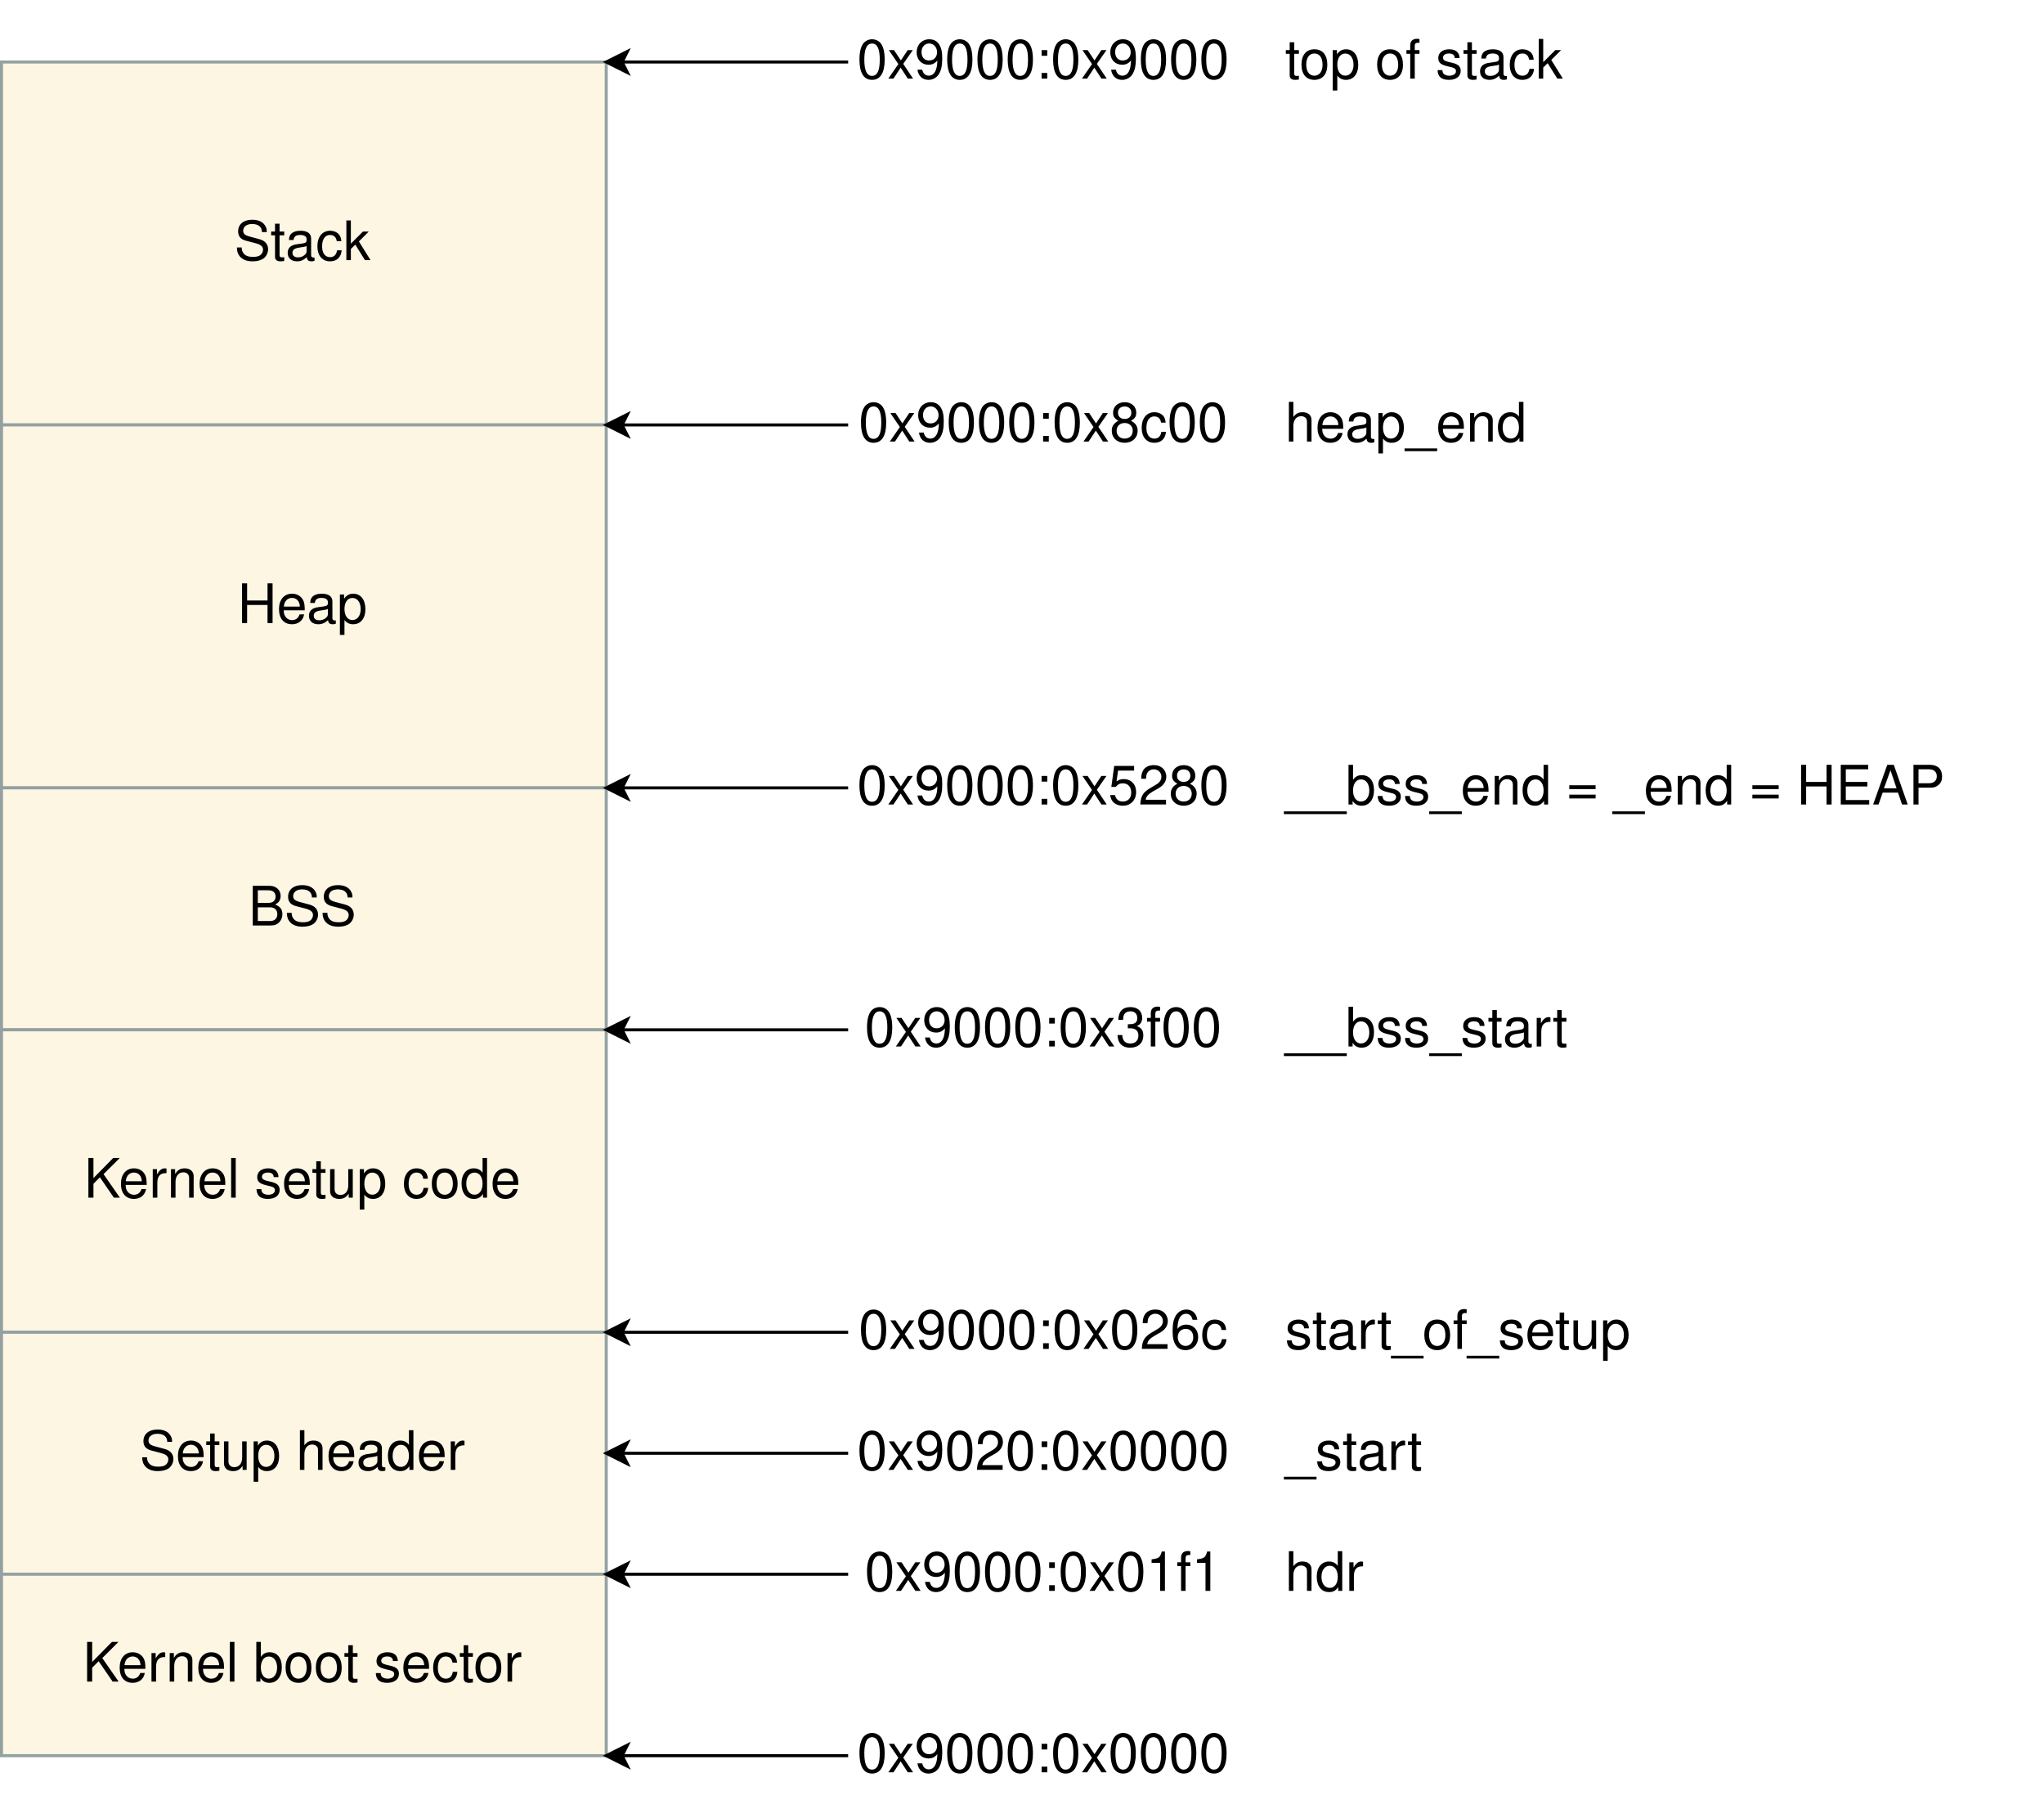
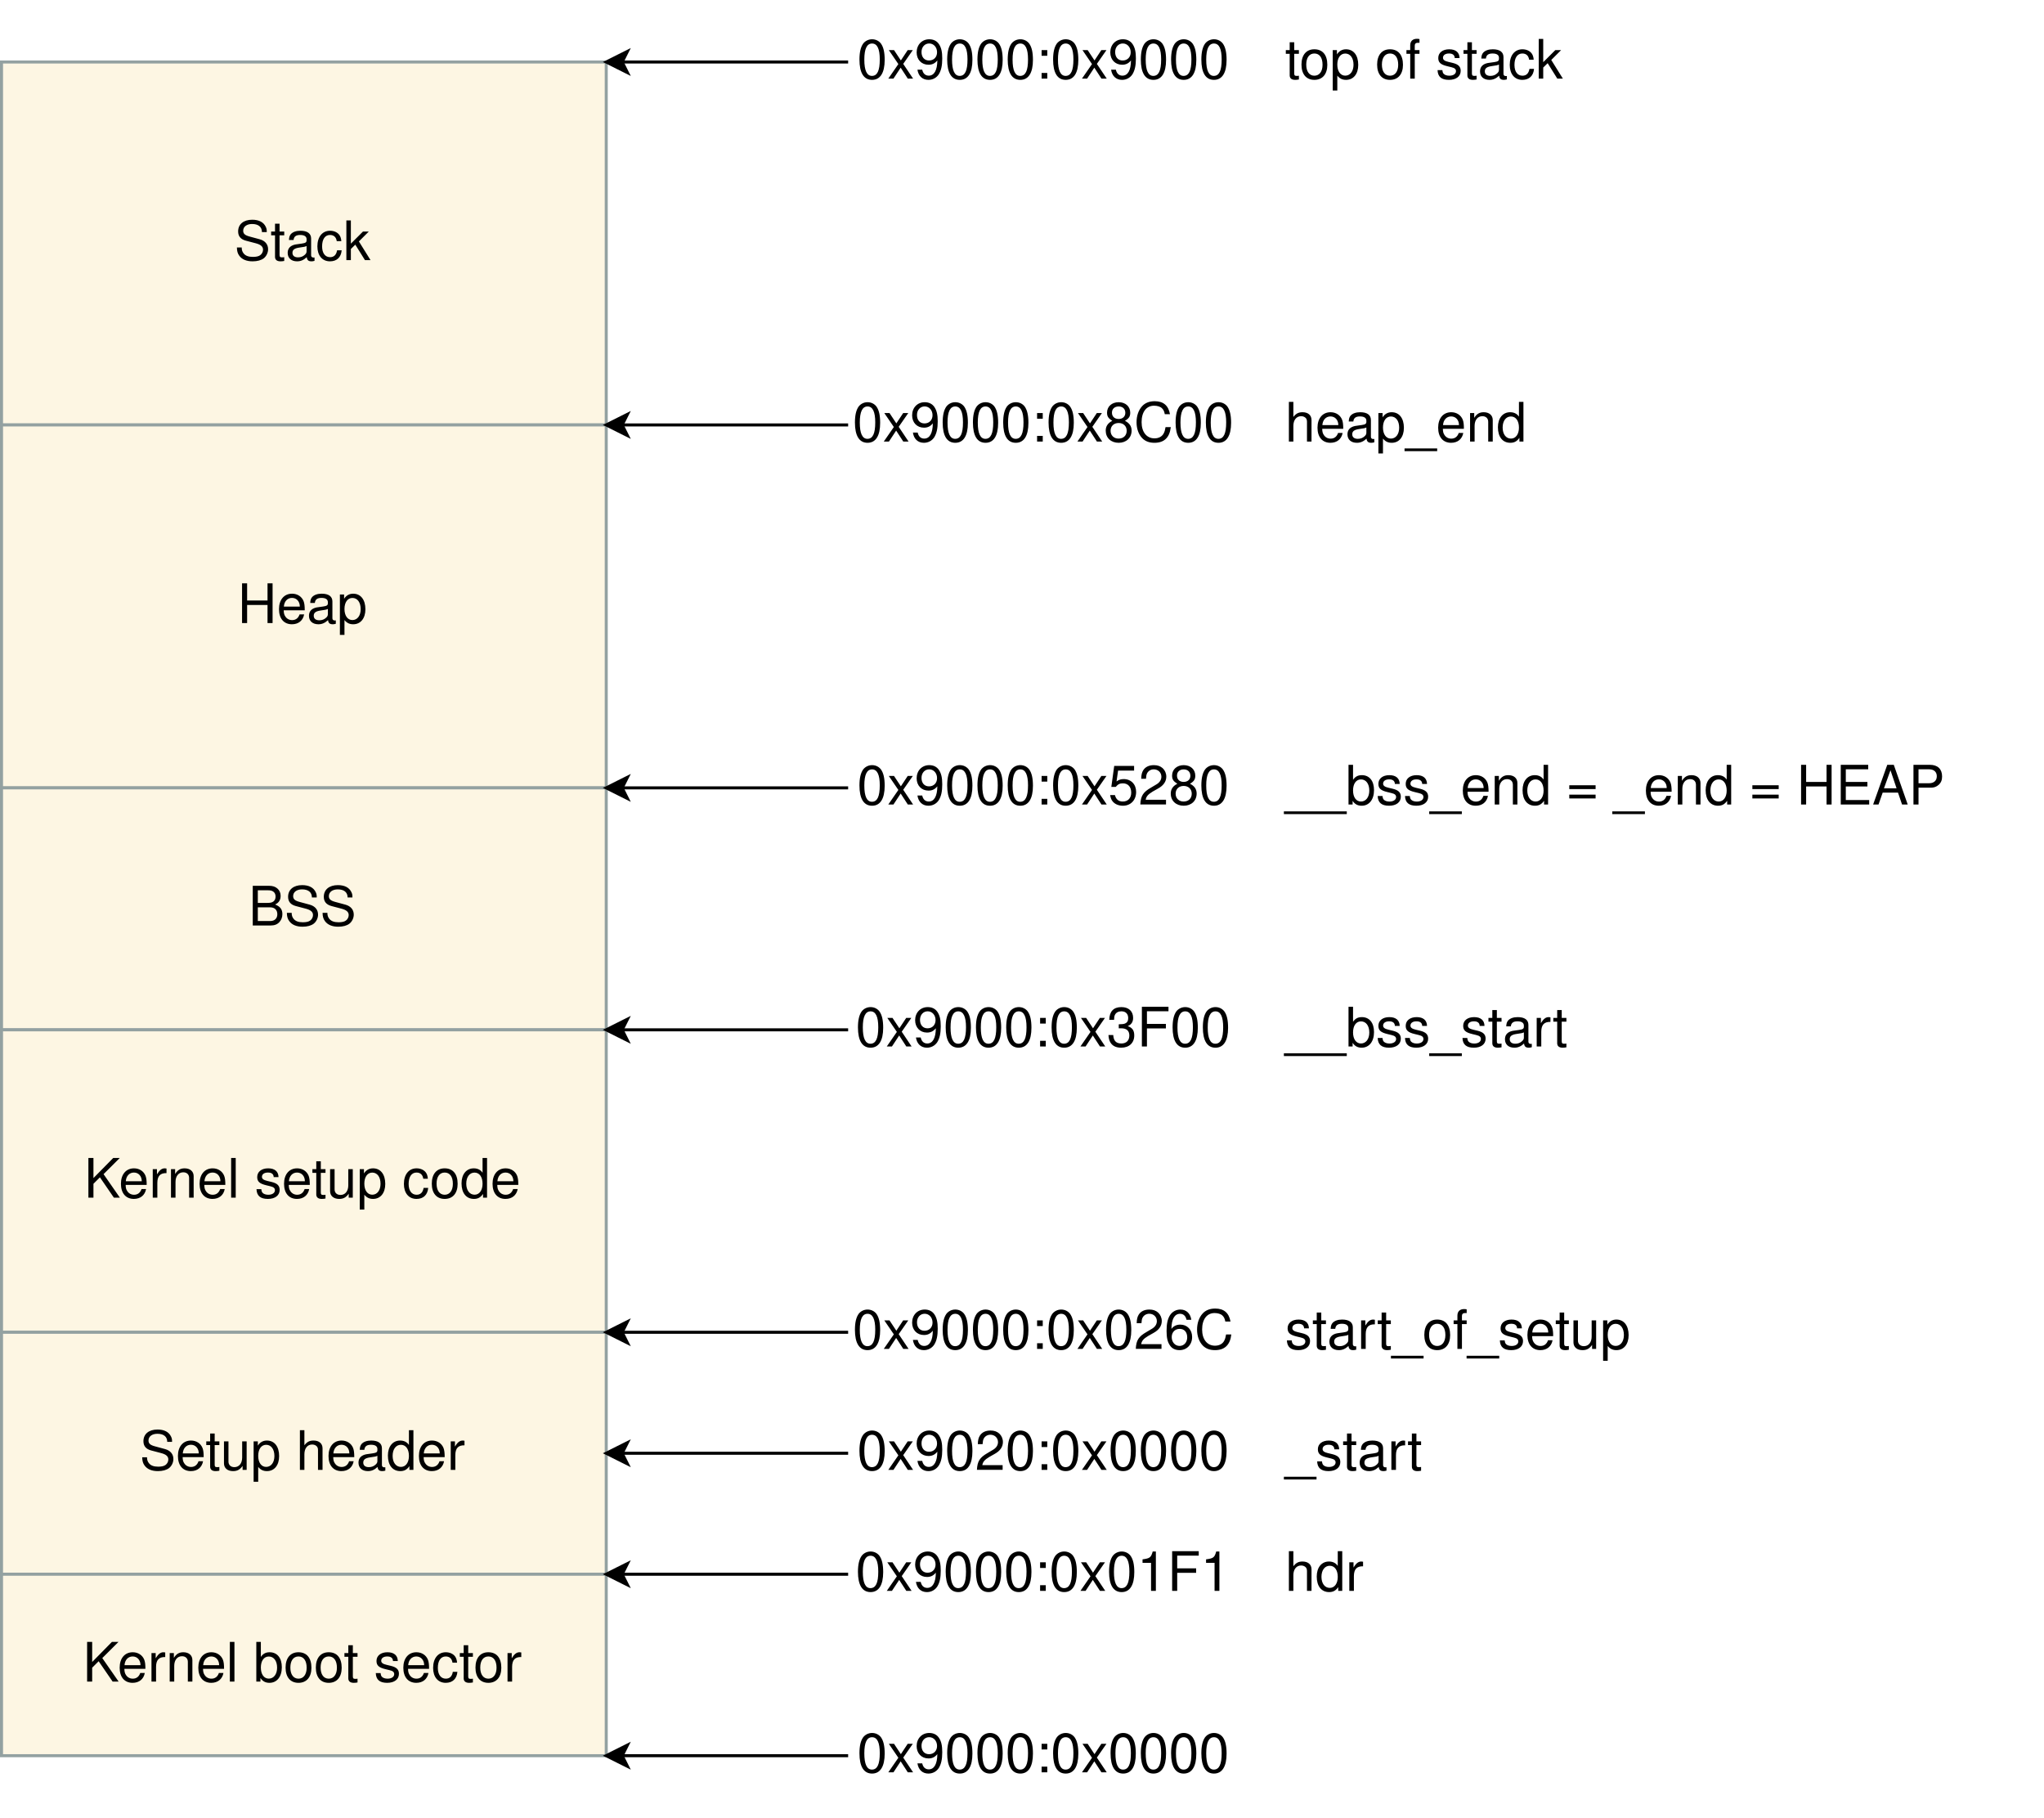
- <svg xmlns="http://www.w3.org/2000/svg" style="background: transparent; background-color: transparent; color-scheme: light dark;" version="1.1" width="676px" height="601px" viewBox="0 0 676 601" content="&lt;mxfile host=&quot;app.diagrams.net&quot;&gt;&lt;diagram name=&quot;Page-1&quot; id=&quot;early-heap&quot;&gt;&lt;mxGraphModel grid=&quot;1&quot; gridSize=&quot;10&quot; guides=&quot;1&quot; tooltips=&quot;1&quot; connect=&quot;1&quot; arrows=&quot;1&quot; fold=&quot;1&quot; page=&quot;1&quot; pageScale=&quot;1&quot; pageWidth=&quot;850&quot; pageHeight=&quot;1100&quot; math=&quot;0&quot; shadow=&quot;0&quot;&gt;&lt;root&gt;&lt;mxCell id=&quot;0&quot; /&gt;&lt;mxCell id=&quot;1&quot; parent=&quot;0&quot; /&gt;&lt;mxCell id=&quot;early-heap-1&quot; parent=&quot;1&quot; style=&quot;rounded=0;whiteSpace=wrap;html=1;fillColor=#FDF6E3;strokeColor=#93A1A1;strokeWidth=1;fontColor=#000000;fontSize=18;fontFamily=Helvetica;&quot; value=&quot;Stack&quot; vertex=&quot;1&quot;&gt;&lt;mxGeometry x=&quot;200&quot; y=&quot;80&quot; width=&quot;200&quot; height=&quot;120&quot; as=&quot;geometry&quot; /&gt;&lt;/mxCell&gt;&lt;mxCell id=&quot;early-heap-2&quot; parent=&quot;1&quot; style=&quot;rounded=0;whiteSpace=wrap;html=1;fillColor=#FDF6E3;strokeColor=#93A1A1;strokeWidth=1;fontColor=#000000;fontSize=18;fontFamily=Helvetica;&quot; value=&quot;Heap&quot; vertex=&quot;1&quot;&gt;&lt;mxGeometry x=&quot;200&quot; y=&quot;200&quot; width=&quot;200&quot; height=&quot;120&quot; as=&quot;geometry&quot; /&gt;&lt;/mxCell&gt;&lt;mxCell id=&quot;early-heap-3&quot; parent=&quot;1&quot; style=&quot;rounded=0;whiteSpace=wrap;html=1;fillColor=#FDF6E3;strokeColor=#93A1A1;strokeWidth=1;fontColor=#000000;fontSize=18;fontFamily=Helvetica;&quot; value=&quot;BSS&quot; vertex=&quot;1&quot;&gt;&lt;mxGeometry x=&quot;200&quot; y=&quot;320&quot; width=&quot;200&quot; height=&quot;80&quot; as=&quot;geometry&quot; /&gt;&lt;/mxCell&gt;&lt;mxCell id=&quot;early-heap-4&quot; parent=&quot;1&quot; style=&quot;rounded=0;whiteSpace=wrap;html=1;fillColor=#FDF6E3;strokeColor=#93A1A1;strokeWidth=1;fontColor=#000000;fontSize=18;fontFamily=Helvetica;&quot; value=&quot;Kernel setup code&quot; vertex=&quot;1&quot;&gt;&lt;mxGeometry x=&quot;200&quot; y=&quot;400&quot; width=&quot;200&quot; height=&quot;100&quot; as=&quot;geometry&quot; /&gt;&lt;/mxCell&gt;&lt;mxCell id=&quot;early-heap-5&quot; parent=&quot;1&quot; style=&quot;rounded=0;whiteSpace=wrap;html=1;fillColor=#FDF6E3;strokeColor=#93A1A1;strokeWidth=1;fontColor=#000000;fontSize=18;fontFamily=Helvetica;&quot; value=&quot;Setup header&quot; vertex=&quot;1&quot;&gt;&lt;mxGeometry x=&quot;200&quot; y=&quot;500&quot; width=&quot;200&quot; height=&quot;80&quot; as=&quot;geometry&quot; /&gt;&lt;/mxCell&gt;&lt;mxCell id=&quot;early-heap-6&quot; parent=&quot;1&quot; style=&quot;rounded=0;whiteSpace=wrap;html=1;fillColor=#FDF6E3;strokeColor=#93A1A1;strokeWidth=1;fontColor=#000000;fontSize=18;fontFamily=Helvetica;&quot; value=&quot;Kernel boot sector&quot; vertex=&quot;1&quot;&gt;&lt;mxGeometry x=&quot;200&quot; y=&quot;580&quot; width=&quot;200&quot; height=&quot;60&quot; as=&quot;geometry&quot; /&gt;&lt;/mxCell&gt;&lt;mxCell id=&quot;early-heap-7&quot; edge=&quot;1&quot; parent=&quot;1&quot; style=&quot;edgeStyle=orthogonalEdgeStyle;rounded=0;orthogonalLoop=1;html=1;&quot;&gt;&lt;mxGeometry relative=&quot;1&quot; as=&quot;geometry&quot;&gt;&lt;mxPoint x=&quot;480&quot; y=&quot;80&quot; as=&quot;sourcePoint&quot; /&gt;&lt;mxPoint x=&quot;400&quot; y=&quot;80&quot; as=&quot;targetPoint&quot; /&gt;&lt;/mxGeometry&gt;&lt;/mxCell&gt;&lt;mxCell id=&quot;early-heap-8&quot; parent=&quot;1&quot; style=&quot;text;html=1;align=center;verticalAlign=middle;whiteSpace=wrap;rounded=0;fontSize=18;fontFamily=Helvetica;fontColor=#000000;&quot; value=&quot;0x9000:0x9000&quot; vertex=&quot;1&quot;&gt;&lt;mxGeometry x=&quot;480&quot; y=&quot;65&quot; width=&quot;130&quot; height=&quot;30&quot; as=&quot;geometry&quot; /&gt;&lt;/mxCell&gt;&lt;mxCell id=&quot;early-heap-9&quot; parent=&quot;1&quot; style=&quot;text;html=1;align=left;verticalAlign=middle;whiteSpace=nowrap;rounded=0;fontSize=18;fontFamily=Helvetica;fontColor=#000000;&quot; value=&quot;top of stack&quot; vertex=&quot;1&quot;&gt;&lt;mxGeometry x=&quot;625&quot; y=&quot;65&quot; width=&quot;251&quot; height=&quot;30&quot; as=&quot;geometry&quot; /&gt;&lt;/mxCell&gt;&lt;mxCell id=&quot;early-heap-10&quot; edge=&quot;1&quot; parent=&quot;1&quot; style=&quot;edgeStyle=orthogonalEdgeStyle;rounded=0;orthogonalLoop=1;html=1;&quot;&gt;&lt;mxGeometry relative=&quot;1&quot; as=&quot;geometry&quot;&gt;&lt;mxPoint x=&quot;480&quot; y=&quot;200&quot; as=&quot;sourcePoint&quot; /&gt;&lt;mxPoint x=&quot;400&quot; y=&quot;200&quot; as=&quot;targetPoint&quot; /&gt;&lt;/mxGeometry&gt;&lt;/mxCell&gt;&lt;mxCell id=&quot;early-heap-11&quot; parent=&quot;1&quot; style=&quot;text;html=1;align=center;verticalAlign=middle;whiteSpace=wrap;rounded=0;fontSize=18;fontFamily=Helvetica;fontColor=#000000;&quot; value=&quot;0x9000:0x8c00&quot; vertex=&quot;1&quot;&gt;&lt;mxGeometry x=&quot;480&quot; y=&quot;185&quot; width=&quot;130&quot; height=&quot;30&quot; as=&quot;geometry&quot; /&gt;&lt;/mxCell&gt;&lt;mxCell id=&quot;early-heap-12&quot; parent=&quot;1&quot; style=&quot;text;html=1;align=left;verticalAlign=middle;whiteSpace=nowrap;rounded=0;fontSize=18;fontFamily=Helvetica;fontColor=#000000;&quot; value=&quot;heap_end&quot; vertex=&quot;1&quot;&gt;&lt;mxGeometry x=&quot;625&quot; y=&quot;185&quot; width=&quot;251&quot; height=&quot;30&quot; as=&quot;geometry&quot; /&gt;&lt;/mxCell&gt;&lt;mxCell id=&quot;early-heap-13&quot; edge=&quot;1&quot; parent=&quot;1&quot; style=&quot;edgeStyle=orthogonalEdgeStyle;rounded=0;orthogonalLoop=1;html=1;&quot;&gt;&lt;mxGeometry relative=&quot;1&quot; as=&quot;geometry&quot;&gt;&lt;mxPoint x=&quot;480&quot; y=&quot;320&quot; as=&quot;sourcePoint&quot; /&gt;&lt;mxPoint x=&quot;400&quot; y=&quot;320&quot; as=&quot;targetPoint&quot; /&gt;&lt;/mxGeometry&gt;&lt;/mxCell&gt;&lt;mxCell id=&quot;early-heap-14&quot; parent=&quot;1&quot; style=&quot;text;html=1;align=center;verticalAlign=middle;whiteSpace=wrap;rounded=0;fontSize=18;fontFamily=Helvetica;fontColor=#000000;&quot; value=&quot;0x9000:0x5280&quot; vertex=&quot;1&quot;&gt;&lt;mxGeometry x=&quot;480&quot; y=&quot;305&quot; width=&quot;130&quot; height=&quot;30&quot; as=&quot;geometry&quot; /&gt;&lt;/mxCell&gt;&lt;mxCell id=&quot;early-heap-15&quot; parent=&quot;1&quot; style=&quot;text;html=1;align=left;verticalAlign=middle;whiteSpace=nowrap;rounded=0;fontSize=18;fontFamily=Helvetica;fontColor=#000000;&quot; value=&quot;__bss_end = _end = HEAP&quot; vertex=&quot;1&quot;&gt;&lt;mxGeometry x=&quot;625&quot; y=&quot;305&quot; width=&quot;251&quot; height=&quot;30&quot; as=&quot;geometry&quot; /&gt;&lt;/mxCell&gt;&lt;mxCell id=&quot;early-heap-16&quot; edge=&quot;1&quot; parent=&quot;1&quot; style=&quot;edgeStyle=orthogonalEdgeStyle;rounded=0;orthogonalLoop=1;html=1;&quot;&gt;&lt;mxGeometry relative=&quot;1&quot; as=&quot;geometry&quot;&gt;&lt;mxPoint x=&quot;480&quot; y=&quot;400&quot; as=&quot;sourcePoint&quot; /&gt;&lt;mxPoint x=&quot;400&quot; y=&quot;400&quot; as=&quot;targetPoint&quot; /&gt;&lt;/mxGeometry&gt;&lt;/mxCell&gt;&lt;mxCell id=&quot;early-heap-17&quot; parent=&quot;1&quot; style=&quot;text;html=1;align=center;verticalAlign=middle;whiteSpace=wrap;rounded=0;fontSize=18;fontFamily=Helvetica;fontColor=#000000;&quot; value=&quot;0x9000:0x3f00&quot; vertex=&quot;1&quot;&gt;&lt;mxGeometry x=&quot;480&quot; y=&quot;385&quot; width=&quot;130&quot; height=&quot;30&quot; as=&quot;geometry&quot; /&gt;&lt;/mxCell&gt;&lt;mxCell id=&quot;early-heap-18&quot; parent=&quot;1&quot; style=&quot;text;html=1;align=left;verticalAlign=middle;whiteSpace=nowrap;rounded=0;fontSize=18;fontFamily=Helvetica;fontColor=#000000;&quot; value=&quot;__bss_start&quot; vertex=&quot;1&quot;&gt;&lt;mxGeometry x=&quot;625&quot; y=&quot;385&quot; width=&quot;251&quot; height=&quot;30&quot; as=&quot;geometry&quot; /&gt;&lt;/mxCell&gt;&lt;mxCell id=&quot;early-heap-19&quot; edge=&quot;1&quot; parent=&quot;1&quot; style=&quot;edgeStyle=orthogonalEdgeStyle;rounded=0;orthogonalLoop=1;html=1;&quot;&gt;&lt;mxGeometry relative=&quot;1&quot; as=&quot;geometry&quot;&gt;&lt;mxPoint x=&quot;480&quot; y=&quot;500&quot; as=&quot;sourcePoint&quot; /&gt;&lt;mxPoint x=&quot;400&quot; y=&quot;500&quot; as=&quot;targetPoint&quot; /&gt;&lt;/mxGeometry&gt;&lt;/mxCell&gt;&lt;mxCell id=&quot;early-heap-20&quot; parent=&quot;1&quot; style=&quot;text;html=1;align=center;verticalAlign=middle;whiteSpace=wrap;rounded=0;fontSize=18;fontFamily=Helvetica;fontColor=#000000;&quot; value=&quot;0x9000:0x026c&quot; vertex=&quot;1&quot;&gt;&lt;mxGeometry x=&quot;480&quot; y=&quot;485&quot; width=&quot;130&quot; height=&quot;30&quot; as=&quot;geometry&quot; /&gt;&lt;/mxCell&gt;&lt;mxCell id=&quot;early-heap-21&quot; parent=&quot;1&quot; style=&quot;text;html=1;align=left;verticalAlign=middle;whiteSpace=nowrap;rounded=0;fontSize=18;fontFamily=Helvetica;fontColor=#000000;&quot; value=&quot;start_of_setup&quot; vertex=&quot;1&quot;&gt;&lt;mxGeometry x=&quot;625&quot; y=&quot;485&quot; width=&quot;251&quot; height=&quot;30&quot; as=&quot;geometry&quot; /&gt;&lt;/mxCell&gt;&lt;mxCell id=&quot;early-heap-22&quot; edge=&quot;1&quot; parent=&quot;1&quot; style=&quot;edgeStyle=orthogonalEdgeStyle;rounded=0;orthogonalLoop=1;html=1;&quot;&gt;&lt;mxGeometry relative=&quot;1&quot; as=&quot;geometry&quot;&gt;&lt;mxPoint x=&quot;480&quot; y=&quot;540&quot; as=&quot;sourcePoint&quot; /&gt;&lt;mxPoint x=&quot;400&quot; y=&quot;540&quot; as=&quot;targetPoint&quot; /&gt;&lt;/mxGeometry&gt;&lt;/mxCell&gt;&lt;mxCell id=&quot;early-heap-23&quot; parent=&quot;1&quot; style=&quot;text;html=1;align=center;verticalAlign=middle;whiteSpace=wrap;rounded=0;fontSize=18;fontFamily=Helvetica;fontColor=#000000;&quot; value=&quot;0x9020:0x0000&quot; vertex=&quot;1&quot;&gt;&lt;mxGeometry x=&quot;480&quot; y=&quot;525&quot; width=&quot;130&quot; height=&quot;30&quot; as=&quot;geometry&quot; /&gt;&lt;/mxCell&gt;&lt;mxCell id=&quot;early-heap-24&quot; parent=&quot;1&quot; style=&quot;text;html=1;align=left;verticalAlign=middle;whiteSpace=nowrap;rounded=0;fontSize=18;fontFamily=Helvetica;fontColor=#000000;&quot; value=&quot;_start&quot; vertex=&quot;1&quot;&gt;&lt;mxGeometry x=&quot;625&quot; y=&quot;525&quot; width=&quot;251&quot; height=&quot;30&quot; as=&quot;geometry&quot; /&gt;&lt;/mxCell&gt;&lt;mxCell id=&quot;early-heap-25&quot; edge=&quot;1&quot; parent=&quot;1&quot; style=&quot;edgeStyle=orthogonalEdgeStyle;rounded=0;orthogonalLoop=1;html=1;&quot;&gt;&lt;mxGeometry relative=&quot;1&quot; as=&quot;geometry&quot;&gt;&lt;mxPoint x=&quot;480&quot; y=&quot;580&quot; as=&quot;sourcePoint&quot; /&gt;&lt;mxPoint x=&quot;400&quot; y=&quot;580&quot; as=&quot;targetPoint&quot; /&gt;&lt;/mxGeometry&gt;&lt;/mxCell&gt;&lt;mxCell id=&quot;early-heap-26&quot; parent=&quot;1&quot; style=&quot;text;html=1;align=center;verticalAlign=middle;whiteSpace=wrap;rounded=0;fontSize=18;fontFamily=Helvetica;fontColor=#000000;&quot; value=&quot;0x9000:0x01f1&quot; vertex=&quot;1&quot;&gt;&lt;mxGeometry x=&quot;480&quot; y=&quot;565&quot; width=&quot;130&quot; height=&quot;30&quot; as=&quot;geometry&quot; /&gt;&lt;/mxCell&gt;&lt;mxCell id=&quot;early-heap-27&quot; parent=&quot;1&quot; style=&quot;text;html=1;align=left;verticalAlign=middle;whiteSpace=nowrap;rounded=0;fontSize=18;fontFamily=Helvetica;fontColor=#000000;&quot; value=&quot;hdr&quot; vertex=&quot;1&quot;&gt;&lt;mxGeometry x=&quot;625&quot; y=&quot;565&quot; width=&quot;251&quot; height=&quot;30&quot; as=&quot;geometry&quot; /&gt;&lt;/mxCell&gt;&lt;mxCell id=&quot;early-heap-28&quot; edge=&quot;1&quot; parent=&quot;1&quot; style=&quot;edgeStyle=orthogonalEdgeStyle;rounded=0;orthogonalLoop=1;html=1;&quot;&gt;&lt;mxGeometry relative=&quot;1&quot; as=&quot;geometry&quot;&gt;&lt;mxPoint x=&quot;480&quot; y=&quot;640&quot; as=&quot;sourcePoint&quot; /&gt;&lt;mxPoint x=&quot;400&quot; y=&quot;640&quot; as=&quot;targetPoint&quot; /&gt;&lt;/mxGeometry&gt;&lt;/mxCell&gt;&lt;mxCell id=&quot;early-heap-29&quot; parent=&quot;1&quot; style=&quot;text;html=1;align=center;verticalAlign=middle;whiteSpace=wrap;rounded=0;fontSize=18;fontFamily=Helvetica;fontColor=#000000;&quot; value=&quot;0x9000:0x0000&quot; vertex=&quot;1&quot;&gt;&lt;mxGeometry x=&quot;480&quot; y=&quot;625&quot; width=&quot;130&quot; height=&quot;30&quot; as=&quot;geometry&quot; /&gt;&lt;/mxCell&gt;&lt;/root&gt;&lt;/mxGraphModel&gt;&lt;/diagram&gt;&lt;/mxfile&gt;">
+ <svg xmlns="http://www.w3.org/2000/svg" style="background: transparent; background-color: transparent; color-scheme: light dark;" version="1.1" width="676px" height="601px" viewBox="0 0 676 601" content="&lt;mxfile host=&quot;app.diagrams.net&quot;&gt;&lt;diagram name=&quot;Page-1&quot; id=&quot;early-heap&quot;&gt;&lt;mxGraphModel grid=&quot;1&quot; gridSize=&quot;10&quot; guides=&quot;1&quot; tooltips=&quot;1&quot; connect=&quot;1&quot; arrows=&quot;1&quot; fold=&quot;1&quot; page=&quot;1&quot; pageScale=&quot;1&quot; pageWidth=&quot;850&quot; pageHeight=&quot;1100&quot; math=&quot;0&quot; shadow=&quot;0&quot;&gt;&lt;root&gt;&lt;mxCell id=&quot;0&quot; /&gt;&lt;mxCell id=&quot;1&quot; parent=&quot;0&quot; /&gt;&lt;mxCell id=&quot;early-heap-1&quot; parent=&quot;1&quot; style=&quot;rounded=0;whiteSpace=wrap;html=1;fillColor=#FDF6E3;strokeColor=#93A1A1;strokeWidth=1;fontColor=#000000;fontSize=18;fontFamily=Helvetica;&quot; value=&quot;Stack&quot; vertex=&quot;1&quot;&gt;&lt;mxGeometry x=&quot;200&quot; y=&quot;80&quot; width=&quot;200&quot; height=&quot;120&quot; as=&quot;geometry&quot; /&gt;&lt;/mxCell&gt;&lt;mxCell id=&quot;early-heap-2&quot; parent=&quot;1&quot; style=&quot;rounded=0;whiteSpace=wrap;html=1;fillColor=#FDF6E3;strokeColor=#93A1A1;strokeWidth=1;fontColor=#000000;fontSize=18;fontFamily=Helvetica;&quot; value=&quot;Heap&quot; vertex=&quot;1&quot;&gt;&lt;mxGeometry x=&quot;200&quot; y=&quot;200&quot; width=&quot;200&quot; height=&quot;120&quot; as=&quot;geometry&quot; /&gt;&lt;/mxCell&gt;&lt;mxCell id=&quot;early-heap-3&quot; parent=&quot;1&quot; style=&quot;rounded=0;whiteSpace=wrap;html=1;fillColor=#FDF6E3;strokeColor=#93A1A1;strokeWidth=1;fontColor=#000000;fontSize=18;fontFamily=Helvetica;&quot; value=&quot;BSS&quot; vertex=&quot;1&quot;&gt;&lt;mxGeometry x=&quot;200&quot; y=&quot;320&quot; width=&quot;200&quot; height=&quot;80&quot; as=&quot;geometry&quot; /&gt;&lt;/mxCell&gt;&lt;mxCell id=&quot;early-heap-4&quot; parent=&quot;1&quot; style=&quot;rounded=0;whiteSpace=wrap;html=1;fillColor=#FDF6E3;strokeColor=#93A1A1;strokeWidth=1;fontColor=#000000;fontSize=18;fontFamily=Helvetica;&quot; value=&quot;Kernel setup code&quot; vertex=&quot;1&quot;&gt;&lt;mxGeometry x=&quot;200&quot; y=&quot;400&quot; width=&quot;200&quot; height=&quot;100&quot; as=&quot;geometry&quot; /&gt;&lt;/mxCell&gt;&lt;mxCell id=&quot;early-heap-5&quot; parent=&quot;1&quot; style=&quot;rounded=0;whiteSpace=wrap;html=1;fillColor=#FDF6E3;strokeColor=#93A1A1;strokeWidth=1;fontColor=#000000;fontSize=18;fontFamily=Helvetica;&quot; value=&quot;Setup header&quot; vertex=&quot;1&quot;&gt;&lt;mxGeometry x=&quot;200&quot; y=&quot;500&quot; width=&quot;200&quot; height=&quot;80&quot; as=&quot;geometry&quot; /&gt;&lt;/mxCell&gt;&lt;mxCell id=&quot;early-heap-6&quot; parent=&quot;1&quot; style=&quot;rounded=0;whiteSpace=wrap;html=1;fillColor=#FDF6E3;strokeColor=#93A1A1;strokeWidth=1;fontColor=#000000;fontSize=18;fontFamily=Helvetica;&quot; value=&quot;Kernel boot sector&quot; vertex=&quot;1&quot;&gt;&lt;mxGeometry x=&quot;200&quot; y=&quot;580&quot; width=&quot;200&quot; height=&quot;60&quot; as=&quot;geometry&quot; /&gt;&lt;/mxCell&gt;&lt;mxCell id=&quot;early-heap-7&quot; edge=&quot;1&quot; parent=&quot;1&quot; style=&quot;edgeStyle=orthogonalEdgeStyle;rounded=0;orthogonalLoop=1;html=1;&quot;&gt;&lt;mxGeometry relative=&quot;1&quot; as=&quot;geometry&quot;&gt;&lt;mxPoint x=&quot;480&quot; y=&quot;80&quot; as=&quot;sourcePoint&quot; /&gt;&lt;mxPoint x=&quot;400&quot; y=&quot;80&quot; as=&quot;targetPoint&quot; /&gt;&lt;/mxGeometry&gt;&lt;/mxCell&gt;&lt;mxCell id=&quot;early-heap-8&quot; parent=&quot;1&quot; style=&quot;text;html=1;align=center;verticalAlign=middle;whiteSpace=wrap;rounded=0;fontSize=18;fontFamily=Helvetica;fontColor=#000000;&quot; value=&quot;0x9000:0x9000&quot; vertex=&quot;1&quot;&gt;&lt;mxGeometry x=&quot;480&quot; y=&quot;65&quot; width=&quot;130&quot; height=&quot;30&quot; as=&quot;geometry&quot; /&gt;&lt;/mxCell&gt;&lt;mxCell id=&quot;early-heap-9&quot; parent=&quot;1&quot; style=&quot;text;html=1;align=left;verticalAlign=middle;whiteSpace=nowrap;rounded=0;fontSize=18;fontFamily=Helvetica;fontColor=#000000;&quot; value=&quot;top of stack&quot; vertex=&quot;1&quot;&gt;&lt;mxGeometry x=&quot;625&quot; y=&quot;65&quot; width=&quot;251&quot; height=&quot;30&quot; as=&quot;geometry&quot; /&gt;&lt;/mxCell&gt;&lt;mxCell id=&quot;early-heap-10&quot; edge=&quot;1&quot; parent=&quot;1&quot; style=&quot;edgeStyle=orthogonalEdgeStyle;rounded=0;orthogonalLoop=1;html=1;&quot;&gt;&lt;mxGeometry relative=&quot;1&quot; as=&quot;geometry&quot;&gt;&lt;mxPoint x=&quot;480&quot; y=&quot;200&quot; as=&quot;sourcePoint&quot; /&gt;&lt;mxPoint x=&quot;400&quot; y=&quot;200&quot; as=&quot;targetPoint&quot; /&gt;&lt;/mxGeometry&gt;&lt;/mxCell&gt;&lt;mxCell id=&quot;early-heap-11&quot; parent=&quot;1&quot; style=&quot;text;html=1;align=center;verticalAlign=middle;whiteSpace=wrap;rounded=0;fontSize=18;fontFamily=Helvetica;fontColor=#000000;&quot; value=&quot;0x9000:0x8C00&quot; vertex=&quot;1&quot;&gt;&lt;mxGeometry x=&quot;480&quot; y=&quot;185&quot; width=&quot;130&quot; height=&quot;30&quot; as=&quot;geometry&quot; /&gt;&lt;/mxCell&gt;&lt;mxCell id=&quot;early-heap-12&quot; parent=&quot;1&quot; style=&quot;text;html=1;align=left;verticalAlign=middle;whiteSpace=nowrap;rounded=0;fontSize=18;fontFamily=Helvetica;fontColor=#000000;&quot; value=&quot;heap_end&quot; vertex=&quot;1&quot;&gt;&lt;mxGeometry x=&quot;625&quot; y=&quot;185&quot; width=&quot;251&quot; height=&quot;30&quot; as=&quot;geometry&quot; /&gt;&lt;/mxCell&gt;&lt;mxCell id=&quot;early-heap-13&quot; edge=&quot;1&quot; parent=&quot;1&quot; style=&quot;edgeStyle=orthogonalEdgeStyle;rounded=0;orthogonalLoop=1;html=1;&quot;&gt;&lt;mxGeometry relative=&quot;1&quot; as=&quot;geometry&quot;&gt;&lt;mxPoint x=&quot;480&quot; y=&quot;320&quot; as=&quot;sourcePoint&quot; /&gt;&lt;mxPoint x=&quot;400&quot; y=&quot;320&quot; as=&quot;targetPoint&quot; /&gt;&lt;/mxGeometry&gt;&lt;/mxCell&gt;&lt;mxCell id=&quot;early-heap-14&quot; parent=&quot;1&quot; style=&quot;text;html=1;align=center;verticalAlign=middle;whiteSpace=wrap;rounded=0;fontSize=18;fontFamily=Helvetica;fontColor=#000000;&quot; value=&quot;0x9000:0x5280&quot; vertex=&quot;1&quot;&gt;&lt;mxGeometry x=&quot;480&quot; y=&quot;305&quot; width=&quot;130&quot; height=&quot;30&quot; as=&quot;geometry&quot; /&gt;&lt;/mxCell&gt;&lt;mxCell id=&quot;early-heap-15&quot; parent=&quot;1&quot; style=&quot;text;html=1;align=left;verticalAlign=middle;whiteSpace=nowrap;rounded=0;fontSize=18;fontFamily=Helvetica;fontColor=#000000;&quot; value=&quot;__bss_end = _end = HEAP&quot; vertex=&quot;1&quot;&gt;&lt;mxGeometry x=&quot;625&quot; y=&quot;305&quot; width=&quot;251&quot; height=&quot;30&quot; as=&quot;geometry&quot; /&gt;&lt;/mxCell&gt;&lt;mxCell id=&quot;early-heap-16&quot; edge=&quot;1&quot; parent=&quot;1&quot; style=&quot;edgeStyle=orthogonalEdgeStyle;rounded=0;orthogonalLoop=1;html=1;&quot;&gt;&lt;mxGeometry relative=&quot;1&quot; as=&quot;geometry&quot;&gt;&lt;mxPoint x=&quot;480&quot; y=&quot;400&quot; as=&quot;sourcePoint&quot; /&gt;&lt;mxPoint x=&quot;400&quot; y=&quot;400&quot; as=&quot;targetPoint&quot; /&gt;&lt;/mxGeometry&gt;&lt;/mxCell&gt;&lt;mxCell id=&quot;early-heap-17&quot; parent=&quot;1&quot; style=&quot;text;html=1;align=center;verticalAlign=middle;whiteSpace=wrap;rounded=0;fontSize=18;fontFamily=Helvetica;fontColor=#000000;&quot; value=&quot;0x9000:0x3F00&quot; vertex=&quot;1&quot;&gt;&lt;mxGeometry x=&quot;480&quot; y=&quot;385&quot; width=&quot;130&quot; height=&quot;30&quot; as=&quot;geometry&quot; /&gt;&lt;/mxCell&gt;&lt;mxCell id=&quot;early-heap-18&quot; parent=&quot;1&quot; style=&quot;text;html=1;align=left;verticalAlign=middle;whiteSpace=nowrap;rounded=0;fontSize=18;fontFamily=Helvetica;fontColor=#000000;&quot; value=&quot;__bss_start&quot; vertex=&quot;1&quot;&gt;&lt;mxGeometry x=&quot;625&quot; y=&quot;385&quot; width=&quot;251&quot; height=&quot;30&quot; as=&quot;geometry&quot; /&gt;&lt;/mxCell&gt;&lt;mxCell id=&quot;early-heap-19&quot; edge=&quot;1&quot; parent=&quot;1&quot; style=&quot;edgeStyle=orthogonalEdgeStyle;rounded=0;orthogonalLoop=1;html=1;&quot;&gt;&lt;mxGeometry relative=&quot;1&quot; as=&quot;geometry&quot;&gt;&lt;mxPoint x=&quot;480&quot; y=&quot;500&quot; as=&quot;sourcePoint&quot; /&gt;&lt;mxPoint x=&quot;400&quot; y=&quot;500&quot; as=&quot;targetPoint&quot; /&gt;&lt;/mxGeometry&gt;&lt;/mxCell&gt;&lt;mxCell id=&quot;early-heap-20&quot; parent=&quot;1&quot; style=&quot;text;html=1;align=center;verticalAlign=middle;whiteSpace=wrap;rounded=0;fontSize=18;fontFamily=Helvetica;fontColor=#000000;&quot; value=&quot;0x9000:0x026C&quot; vertex=&quot;1&quot;&gt;&lt;mxGeometry x=&quot;480&quot; y=&quot;485&quot; width=&quot;130&quot; height=&quot;30&quot; as=&quot;geometry&quot; /&gt;&lt;/mxCell&gt;&lt;mxCell id=&quot;early-heap-21&quot; parent=&quot;1&quot; style=&quot;text;html=1;align=left;verticalAlign=middle;whiteSpace=nowrap;rounded=0;fontSize=18;fontFamily=Helvetica;fontColor=#000000;&quot; value=&quot;start_of_setup&quot; vertex=&quot;1&quot;&gt;&lt;mxGeometry x=&quot;625&quot; y=&quot;485&quot; width=&quot;251&quot; height=&quot;30&quot; as=&quot;geometry&quot; /&gt;&lt;/mxCell&gt;&lt;mxCell id=&quot;early-heap-22&quot; edge=&quot;1&quot; parent=&quot;1&quot; style=&quot;edgeStyle=orthogonalEdgeStyle;rounded=0;orthogonalLoop=1;html=1;&quot;&gt;&lt;mxGeometry relative=&quot;1&quot; as=&quot;geometry&quot;&gt;&lt;mxPoint x=&quot;480&quot; y=&quot;540&quot; as=&quot;sourcePoint&quot; /&gt;&lt;mxPoint x=&quot;400&quot; y=&quot;540&quot; as=&quot;targetPoint&quot; /&gt;&lt;/mxGeometry&gt;&lt;/mxCell&gt;&lt;mxCell id=&quot;early-heap-23&quot; parent=&quot;1&quot; style=&quot;text;html=1;align=center;verticalAlign=middle;whiteSpace=wrap;rounded=0;fontSize=18;fontFamily=Helvetica;fontColor=#000000;&quot; value=&quot;0x9020:0x0000&quot; vertex=&quot;1&quot;&gt;&lt;mxGeometry x=&quot;480&quot; y=&quot;525&quot; width=&quot;130&quot; height=&quot;30&quot; as=&quot;geometry&quot; /&gt;&lt;/mxCell&gt;&lt;mxCell id=&quot;early-heap-24&quot; parent=&quot;1&quot; style=&quot;text;html=1;align=left;verticalAlign=middle;whiteSpace=nowrap;rounded=0;fontSize=18;fontFamily=Helvetica;fontColor=#000000;&quot; value=&quot;_start&quot; vertex=&quot;1&quot;&gt;&lt;mxGeometry x=&quot;625&quot; y=&quot;525&quot; width=&quot;251&quot; height=&quot;30&quot; as=&quot;geometry&quot; /&gt;&lt;/mxCell&gt;&lt;mxCell id=&quot;early-heap-25&quot; edge=&quot;1&quot; parent=&quot;1&quot; style=&quot;edgeStyle=orthogonalEdgeStyle;rounded=0;orthogonalLoop=1;html=1;&quot;&gt;&lt;mxGeometry relative=&quot;1&quot; as=&quot;geometry&quot;&gt;&lt;mxPoint x=&quot;480&quot; y=&quot;580&quot; as=&quot;sourcePoint&quot; /&gt;&lt;mxPoint x=&quot;400&quot; y=&quot;580&quot; as=&quot;targetPoint&quot; /&gt;&lt;/mxGeometry&gt;&lt;/mxCell&gt;&lt;mxCell id=&quot;early-heap-26&quot; parent=&quot;1&quot; style=&quot;text;html=1;align=center;verticalAlign=middle;whiteSpace=wrap;rounded=0;fontSize=18;fontFamily=Helvetica;fontColor=#000000;&quot; value=&quot;0x9000:0x01F1&quot; vertex=&quot;1&quot;&gt;&lt;mxGeometry x=&quot;480&quot; y=&quot;565&quot; width=&quot;130&quot; height=&quot;30&quot; as=&quot;geometry&quot; /&gt;&lt;/mxCell&gt;&lt;mxCell id=&quot;early-heap-27&quot; parent=&quot;1&quot; style=&quot;text;html=1;align=left;verticalAlign=middle;whiteSpace=nowrap;rounded=0;fontSize=18;fontFamily=Helvetica;fontColor=#000000;&quot; value=&quot;hdr&quot; vertex=&quot;1&quot;&gt;&lt;mxGeometry x=&quot;625&quot; y=&quot;565&quot; width=&quot;251&quot; height=&quot;30&quot; as=&quot;geometry&quot; /&gt;&lt;/mxCell&gt;&lt;mxCell id=&quot;early-heap-28&quot; edge=&quot;1&quot; parent=&quot;1&quot; style=&quot;edgeStyle=orthogonalEdgeStyle;rounded=0;orthogonalLoop=1;html=1;&quot;&gt;&lt;mxGeometry relative=&quot;1&quot; as=&quot;geometry&quot;&gt;&lt;mxPoint x=&quot;480&quot; y=&quot;640&quot; as=&quot;sourcePoint&quot; /&gt;&lt;mxPoint x=&quot;400&quot; y=&quot;640&quot; as=&quot;targetPoint&quot; /&gt;&lt;/mxGeometry&gt;&lt;/mxCell&gt;&lt;mxCell id=&quot;early-heap-29&quot; parent=&quot;1&quot; style=&quot;text;html=1;align=center;verticalAlign=middle;whiteSpace=wrap;rounded=0;fontSize=18;fontFamily=Helvetica;fontColor=#000000;&quot; value=&quot;0x9000:0x0000&quot; vertex=&quot;1&quot;&gt;&lt;mxGeometry x=&quot;480&quot; y=&quot;625&quot; width=&quot;130&quot; height=&quot;30&quot; as=&quot;geometry&quot; /&gt;&lt;/mxCell&gt;&lt;/root&gt;&lt;/mxGraphModel&gt;&lt;/diagram&gt;&lt;/mxfile&gt;">
  <defs />
  <g>
    <rect x="0.5" y="20.5" width="200" height="120" fill="#fdf6e3" stroke="#93a1a1" style="fill: light-dark(rgb(253, 246, 227), rgb(32, 26, 10)); stroke: light-dark(rgb(147, 161, 161), rgb(92, 104, 104));" />
    <text x="100" y="86" fill="#000000" style="fill: light-dark(rgb(0, 0, 0), rgb(237, 237, 237));" font-family="Helvetica" font-size="18px" text-anchor="middle">Stack</text>
    <rect x="0.5" y="140.5" width="200" height="120" fill="#fdf6e3" stroke="#93a1a1" style="fill: light-dark(rgb(253, 246, 227), rgb(32, 26, 10)); stroke: light-dark(rgb(147, 161, 161), rgb(92, 104, 104));" />
    <text x="100" y="206" fill="#000000" style="fill: light-dark(rgb(0, 0, 0), rgb(237, 237, 237));" font-family="Helvetica" font-size="18px" text-anchor="middle">Heap</text>
    <rect x="0.5" y="260.5" width="200" height="80" fill="#fdf6e3" stroke="#93a1a1" style="fill: light-dark(rgb(253, 246, 227), rgb(32, 26, 10)); stroke: light-dark(rgb(147, 161, 161), rgb(92, 104, 104));" />
    <text x="100" y="306" fill="#000000" style="fill: light-dark(rgb(0, 0, 0), rgb(237, 237, 237));" font-family="Helvetica" font-size="18px" text-anchor="middle">BSS</text>
    <rect x="0.5" y="340.5" width="200" height="100" fill="#fdf6e3" stroke="#93a1a1" style="fill: light-dark(rgb(253, 246, 227), rgb(32, 26, 10)); stroke: light-dark(rgb(147, 161, 161), rgb(92, 104, 104));" />
    <text x="100" y="396" fill="#000000" style="fill: light-dark(rgb(0, 0, 0), rgb(237, 237, 237));" font-family="Helvetica" font-size="18px" text-anchor="middle">Kernel setup code</text>
    <rect x="0.5" y="440.5" width="200" height="80" fill="#fdf6e3" stroke="#93a1a1" style="fill: light-dark(rgb(253, 246, 227), rgb(32, 26, 10)); stroke: light-dark(rgb(147, 161, 161), rgb(92, 104, 104));" />
    <text x="100" y="486" fill="#000000" style="fill: light-dark(rgb(0, 0, 0), rgb(237, 237, 237));" font-family="Helvetica" font-size="18px" text-anchor="middle">Setup header</text>
    <rect x="0.5" y="520.5" width="200" height="60" fill="#fdf6e3" stroke="#93a1a1" style="fill: light-dark(rgb(253, 246, 227), rgb(32, 26, 10)); stroke: light-dark(rgb(147, 161, 161), rgb(92, 104, 104));" />
    <text x="100" y="556" fill="#000000" style="fill: light-dark(rgb(0, 0, 0), rgb(237, 237, 237));" font-family="Helvetica" font-size="18px" text-anchor="middle">Kernel boot sector</text>
    <path d="M 280.5 20.5 L 205.75 20.5" fill="none" stroke="#000000" style="stroke: light-dark(rgb(0, 0, 0), rgb(255, 255, 255));" />
    <path d="M 200.5 20.5 L 207.5 17 L 205.75 20.5 L 207.5 24 Z" fill="#000000" stroke="#000000" style="fill: light-dark(rgb(0, 0, 0), rgb(255, 255, 255)); stroke: light-dark(rgb(0, 0, 0), rgb(255, 255, 255));" />
    <text x="345" y="26" fill="#000000" style="fill: light-dark(rgb(0, 0, 0), rgb(237, 237, 237));" font-family="Helvetica" font-size="18px" text-anchor="middle">0x9000:0x9000</text>
    <text x="425" y="26" fill="#000000" style="fill: light-dark(rgb(0, 0, 0), rgb(237, 237, 237));" font-family="Helvetica" font-size="18px" text-anchor="start">top of stack</text>
    <path d="M 280.5 140.5 L 205.75 140.5" fill="none" stroke="#000000" style="stroke: light-dark(rgb(0, 0, 0), rgb(255, 255, 255));" />
    <path d="M 200.5 140.5 L 207.5 137 L 205.75 140.5 L 207.5 144 Z" fill="#000000" stroke="#000000" style="fill: light-dark(rgb(0, 0, 0), rgb(255, 255, 255)); stroke: light-dark(rgb(0, 0, 0), rgb(255, 255, 255));" />
-     <text x="345" y="146" fill="#000000" style="fill: light-dark(rgb(0, 0, 0), rgb(237, 237, 237));" font-family="Helvetica" font-size="18px" text-anchor="middle">0x9000:0x8c00</text>
+     <text x="345" y="146" fill="#000000" style="fill: light-dark(rgb(0, 0, 0), rgb(237, 237, 237));" font-family="Helvetica" font-size="18px" text-anchor="middle">0x9000:0x8C00</text>
    <text x="425" y="146" fill="#000000" style="fill: light-dark(rgb(0, 0, 0), rgb(237, 237, 237));" font-family="Helvetica" font-size="18px" text-anchor="start">heap_end</text>
    <path d="M 280.5 260.5 L 205.75 260.5" fill="none" stroke="#000000" style="stroke: light-dark(rgb(0, 0, 0), rgb(255, 255, 255));" />
    <path d="M 200.5 260.5 L 207.5 257 L 205.75 260.5 L 207.5 264 Z" fill="#000000" stroke="#000000" style="fill: light-dark(rgb(0, 0, 0), rgb(255, 255, 255)); stroke: light-dark(rgb(0, 0, 0), rgb(255, 255, 255));" />
    <text x="345" y="266" fill="#000000" style="fill: light-dark(rgb(0, 0, 0), rgb(237, 237, 237));" font-family="Helvetica" font-size="18px" text-anchor="middle">0x9000:0x5280</text>
    <text x="425" y="266" fill="#000000" style="fill: light-dark(rgb(0, 0, 0), rgb(237, 237, 237));" font-family="Helvetica" font-size="18px" text-anchor="start">__bss_end = _end = HEAP</text>
    <path d="M 280.5 340.5 L 205.75 340.5" fill="none" stroke="#000000" style="stroke: light-dark(rgb(0, 0, 0), rgb(255, 255, 255));" />
    <path d="M 200.5 340.5 L 207.5 337 L 205.75 340.5 L 207.5 344 Z" fill="#000000" stroke="#000000" style="fill: light-dark(rgb(0, 0, 0), rgb(255, 255, 255)); stroke: light-dark(rgb(0, 0, 0), rgb(255, 255, 255));" />
-     <text x="345" y="346" fill="#000000" style="fill: light-dark(rgb(0, 0, 0), rgb(237, 237, 237));" font-family="Helvetica" font-size="18px" text-anchor="middle">0x9000:0x3f00</text>
+     <text x="345" y="346" fill="#000000" style="fill: light-dark(rgb(0, 0, 0), rgb(237, 237, 237));" font-family="Helvetica" font-size="18px" text-anchor="middle">0x9000:0x3F00</text>
    <text x="425" y="346" fill="#000000" style="fill: light-dark(rgb(0, 0, 0), rgb(237, 237, 237));" font-family="Helvetica" font-size="18px" text-anchor="start">__bss_start</text>
    <path d="M 280.5 440.5 L 205.75 440.5" fill="none" stroke="#000000" style="stroke: light-dark(rgb(0, 0, 0), rgb(255, 255, 255));" />
    <path d="M 200.5 440.5 L 207.5 437 L 205.75 440.5 L 207.5 444 Z" fill="#000000" stroke="#000000" style="fill: light-dark(rgb(0, 0, 0), rgb(255, 255, 255)); stroke: light-dark(rgb(0, 0, 0), rgb(255, 255, 255));" />
-     <text x="345" y="446" fill="#000000" style="fill: light-dark(rgb(0, 0, 0), rgb(237, 237, 237));" font-family="Helvetica" font-size="18px" text-anchor="middle">0x9000:0x026c</text>
+     <text x="345" y="446" fill="#000000" style="fill: light-dark(rgb(0, 0, 0), rgb(237, 237, 237));" font-family="Helvetica" font-size="18px" text-anchor="middle">0x9000:0x026C</text>
    <text x="425" y="446" fill="#000000" style="fill: light-dark(rgb(0, 0, 0), rgb(237, 237, 237));" font-family="Helvetica" font-size="18px" text-anchor="start">start_of_setup</text>
    <path d="M 280.5 480.5 L 205.75 480.5" fill="none" stroke="#000000" style="stroke: light-dark(rgb(0, 0, 0), rgb(255, 255, 255));" />
    <path d="M 200.5 480.5 L 207.5 477 L 205.75 480.5 L 207.5 484 Z" fill="#000000" stroke="#000000" style="fill: light-dark(rgb(0, 0, 0), rgb(255, 255, 255)); stroke: light-dark(rgb(0, 0, 0), rgb(255, 255, 255));" />
    <text x="345" y="486" fill="#000000" style="fill: light-dark(rgb(0, 0, 0), rgb(237, 237, 237));" font-family="Helvetica" font-size="18px" text-anchor="middle">0x9020:0x0000</text>
    <text x="425" y="486" fill="#000000" style="fill: light-dark(rgb(0, 0, 0), rgb(237, 237, 237));" font-family="Helvetica" font-size="18px" text-anchor="start">_start</text>
    <path d="M 280.5 520.5 L 205.75 520.5" fill="none" stroke="#000000" style="stroke: light-dark(rgb(0, 0, 0), rgb(255, 255, 255));" />
    <path d="M 200.5 520.5 L 207.5 517 L 205.75 520.5 L 207.5 524 Z" fill="#000000" stroke="#000000" style="fill: light-dark(rgb(0, 0, 0), rgb(255, 255, 255)); stroke: light-dark(rgb(0, 0, 0), rgb(255, 255, 255));" />
-     <text x="345" y="526" fill="#000000" style="fill: light-dark(rgb(0, 0, 0), rgb(237, 237, 237));" font-family="Helvetica" font-size="18px" text-anchor="middle">0x9000:0x01f1</text>
+     <text x="345" y="526" fill="#000000" style="fill: light-dark(rgb(0, 0, 0), rgb(237, 237, 237));" font-family="Helvetica" font-size="18px" text-anchor="middle">0x9000:0x01F1</text>
    <text x="425" y="526" fill="#000000" style="fill: light-dark(rgb(0, 0, 0), rgb(237, 237, 237));" font-family="Helvetica" font-size="18px" text-anchor="start">hdr</text>
    <path d="M 280.5 580.5 L 205.75 580.5" fill="none" stroke="#000000" style="stroke: light-dark(rgb(0, 0, 0), rgb(255, 255, 255));" />
    <path d="M 200.5 580.5 L 207.5 577 L 205.75 580.5 L 207.5 584 Z" fill="#000000" stroke="#000000" style="fill: light-dark(rgb(0, 0, 0), rgb(255, 255, 255)); stroke: light-dark(rgb(0, 0, 0), rgb(255, 255, 255));" />
    <text x="345" y="586" fill="#000000" style="fill: light-dark(rgb(0, 0, 0), rgb(237, 237, 237));" font-family="Helvetica" font-size="18px" text-anchor="middle">0x9000:0x0000</text>
  </g>
</svg>
